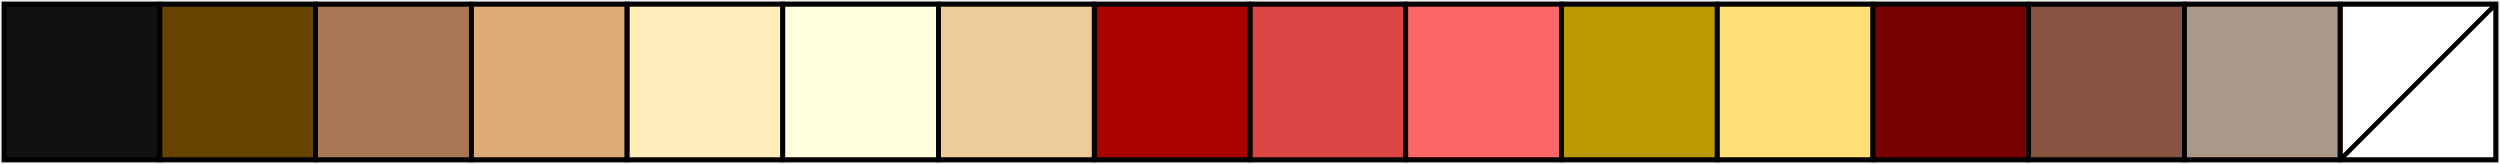
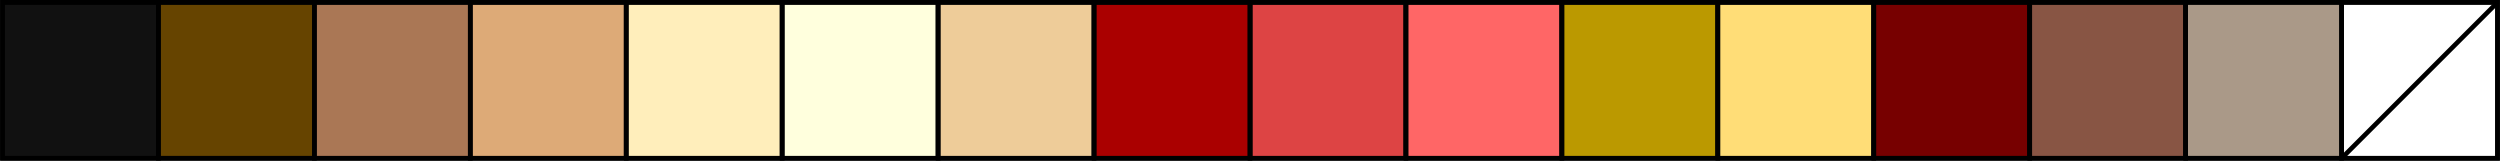
- <svg xmlns="http://www.w3.org/2000/svg" width="80.265mm" height="5.265mm" viewBox="0 0 80.265 5.265" version="1.1" id="svg5">
+ <svg xmlns="http://www.w3.org/2000/svg" width="9.152in" height="0.588in" viewBox="0 0 232.448 14.936" version="1.1" id="svg5">
  <defs id="defs2" />
-   <g id="layer1" transform="translate(-64.98121,-153.2761)">
-     <rect style="fill:#ffffff;fill-opacity:1;stroke:#000000;stroke-width:0.15;stroke-dasharray:none;stroke-opacity:1;stroke-miterlimit:4" id="rect9641-38" width="5" height="5" x="140.113" y="153.408" />
-     <rect style="fill:#dd4444;fill-opacity:1;stroke:#000000;stroke-width:0.15;stroke-dasharray:none;stroke-opacity:1;stroke-miterlimit:4" id="rect9641" width="5" height="5" x="105.113" y="153.408" />
-     <rect style="fill:#ff6666;fill-opacity:1;stroke:#000000;stroke-width:0.15;stroke-dasharray:none;stroke-opacity:1;stroke-miterlimit:4" id="rect9641-0" width="5" height="5" x="110.114" y="153.408" />
-     <rect style="fill:#bb9900;fill-opacity:1;stroke:#000000;stroke-width:0.15;stroke-dasharray:none;stroke-opacity:1;stroke-miterlimit:4" id="rect9641-3" width="5" height="5" x="115.114" y="153.408" />
-     <rect style="fill:#ffdd77;fill-opacity:1;stroke:#000000;stroke-width:0.15;stroke-dasharray:none;stroke-opacity:1;stroke-miterlimit:4" id="rect9641-6" width="5" height="5" x="120.114" y="153.408" />
-     <rect style="fill:#770000;fill-opacity:1;stroke:#000000;stroke-width:0.15;stroke-dasharray:none;stroke-opacity:1;stroke-miterlimit:4" id="rect9641-05" width="5" height="5" x="125.114" y="153.408" />
-     <rect style="fill:#885544;fill-opacity:1;stroke:#000000;stroke-width:0.15;stroke-dasharray:none;stroke-opacity:1;stroke-miterlimit:4" id="rect9641-1" width="5" height="5" x="130.113" y="153.408" />
-     <rect style="fill:#aa9988;fill-opacity:1;stroke:#000000;stroke-width:0.15;stroke-dasharray:none;stroke-opacity:1;stroke-miterlimit:4" id="rect9641-8" width="5" height="5" x="135.113" y="153.408" />
-     <rect style="fill:#111111;fill-opacity:1;stroke:#000000;stroke-width:0.15;stroke-dasharray:none;stroke-opacity:1;stroke-miterlimit:4" id="rect9641-08" width="5" height="5" x="65.113" y="153.408" />
-     <rect style="fill:#664400;fill-opacity:1;stroke:#000000;stroke-width:0.15;stroke-dasharray:none;stroke-opacity:1;stroke-miterlimit:4" id="rect9641-0-6" width="5" height="5" x="70.113" y="153.408" />
-     <rect style="fill:#aa7755;fill-opacity:1;stroke:#000000;stroke-width:0.15;stroke-dasharray:none;stroke-opacity:1;stroke-miterlimit:4" id="rect9641-3-0" width="5" height="5" x="75.113" y="153.408" />
-     <rect style="fill:#ddaa77;fill-opacity:1;stroke:#000000;stroke-width:0.15;stroke-dasharray:none;stroke-opacity:1;stroke-miterlimit:4" id="rect9641-6-7" width="5" height="5" x="80.114" y="153.408" />
-     <rect style="fill:#ffeebb;fill-opacity:1;stroke:#000000;stroke-width:0.15;stroke-dasharray:none;stroke-opacity:1;stroke-miterlimit:4" id="rect9641-05-6" width="5" height="5" x="85.114" y="153.408" />
-     <rect style="fill:#ffffdd;fill-opacity:1;stroke:#000000;stroke-width:0.15;stroke-dasharray:none;stroke-opacity:1;stroke-miterlimit:4" id="rect9641-1-8" width="5" height="5" x="90.113" y="153.408" />
-     <rect style="fill:#eecc99;fill-opacity:1;stroke:#000000;stroke-width:0.15;stroke-dasharray:none;stroke-opacity:1;stroke-miterlimit:4" id="rect9641-8-7" width="5" height="5" x="95.113" y="153.408" />
-     <rect style="fill:#aa0000;fill-opacity:1;stroke:#000000;stroke-width:0.15;stroke-dasharray:none;stroke-opacity:1;stroke-miterlimit:4" id="rect9641-38-3" width="5" height="5" x="100.113" y="153.408" />
-     <path style="fill:none;stroke:#000000;stroke-width:0.15;stroke-opacity:1;stroke-miterlimit:4;stroke-dasharray:none" d="m 70.114,153.408 v 5" id="path1049" />
-     <path style="fill:none;stroke:#000000;stroke-width:0.15;stroke-opacity:1;stroke-miterlimit:4;stroke-dasharray:none" d="m 75.114,153.408 v 5" id="path1051" />
-     <path style="fill:none;stroke:#000000;stroke-width:0.15;stroke-opacity:1;stroke-miterlimit:4;stroke-dasharray:none" d="m 80.114,153.408 v 5" id="path1053" />
-     <path style="fill:none;stroke:#000000;stroke-width:0.15;stroke-opacity:1;stroke-miterlimit:4;stroke-dasharray:none" d="m 85.114,153.408 v 5" id="path1055" />
-     <path style="fill:none;stroke:#000000;stroke-width:0.15;stroke-opacity:1;stroke-miterlimit:4;stroke-dasharray:none" d="m 90.114,153.408 v 5" id="path1057" />
-     <path style="fill:none;stroke:#000000;stroke-width:0.15;stroke-opacity:1;stroke-miterlimit:4;stroke-dasharray:none" d="m 95.114,153.408 v 5" id="path1059" />
-     <path style="fill:none;stroke:#000000;stroke-width:0.15;stroke-opacity:1;stroke-miterlimit:4;stroke-dasharray:none" d="m 100.114,153.408 v 5" id="path1061" />
-     <path style="fill:none;stroke:#000000;stroke-width:0.15;stroke-opacity:1;stroke-miterlimit:4;stroke-dasharray:none" d="m 105.114,153.408 v 5" id="path1063" />
-     <path style="fill:none;stroke:#000000;stroke-width:0.15;stroke-opacity:1;stroke-miterlimit:4;stroke-dasharray:none" d="m 110.114,153.408 v 5" id="path1065" />
-     <path style="fill:none;stroke:#000000;stroke-width:0.15;stroke-opacity:1;stroke-miterlimit:4;stroke-dasharray:none" d="m 115.114,153.408 v 5" id="path1067" />
-     <path style="fill:none;stroke:#000000;stroke-width:0.15;stroke-opacity:1;stroke-miterlimit:4;stroke-dasharray:none" d="m 120.114,153.408 v 5" id="path1069" />
-     <path style="fill:none;stroke:#000000;stroke-width:0.15;stroke-opacity:1;stroke-miterlimit:4;stroke-dasharray:none" d="m 125.114,153.408 v 5" id="path1071" />
-     <path style="fill:none;stroke:#000000;stroke-width:0.15;stroke-opacity:1;stroke-miterlimit:4;stroke-dasharray:none" d="m 130.113,153.408 v 5" id="path1073" />
-     <path style="fill:none;stroke:#000000;stroke-width:0.15;stroke-opacity:1;stroke-miterlimit:4;stroke-dasharray:none" d="m 135.113,153.408 v 5" id="path1075" />
-     <path style="fill:none;stroke:#000000;stroke-width:0.15;stroke-opacity:1;stroke-miterlimit:4;stroke-dasharray:none" d="m 140.113,153.408 v 5" id="path1077" />
-     <path style="fill:none;stroke:#000000;stroke-width:0.15;stroke-opacity:1;stroke-miterlimit:4;stroke-dasharray:none" d="m 145.113,153.408 -5,5" id="path1077-2" />
-     <g id="g1081" transform="translate(65.1135,153.4084)" style="stroke-width:0.15;stroke-miterlimit:4;stroke-dasharray:none" />
-     <rect x="65.114" y="153.408" width="80" height="5" style="fill:none;stroke:#000000;stroke-width:0.15;stroke-opacity:1;stroke-miterlimit:4;stroke-dasharray:none" id="rect1083" />
+   <g id="layer1" transform="translate(-65.03848,-153.3334)">
+     <rect style="fill:#ffffff;fill-opacity:1;stroke:#000000;stroke-width:0.435;stroke-miterlimit:4;stroke-dasharray:none;stroke-opacity:1" id="rect9641-38" width="14.501" height="14.501" x="282.768" y="153.551" />
+     <rect style="fill:#dd4444;fill-opacity:1;stroke:#000000;stroke-width:0.435;stroke-miterlimit:4;stroke-dasharray:none;stroke-opacity:1" id="rect9641" width="14.501" height="14.501" x="181.263" y="153.551" />
+     <rect style="fill:#ff6666;fill-opacity:1;stroke:#000000;stroke-width:0.435;stroke-miterlimit:4;stroke-dasharray:none;stroke-opacity:1" id="rect9641-0" width="14.501" height="14.501" x="195.763" y="153.551" />
+     <rect style="fill:#bb9900;fill-opacity:1;stroke:#000000;stroke-width:0.435;stroke-miterlimit:4;stroke-dasharray:none;stroke-opacity:1" id="rect9641-3" width="14.501" height="14.501" x="210.264" y="153.551" />
+     <rect style="fill:#ffdd77;fill-opacity:1;stroke:#000000;stroke-width:0.435;stroke-miterlimit:4;stroke-dasharray:none;stroke-opacity:1" id="rect9641-6" width="14.501" height="14.501" x="224.765" y="153.551" />
+     <rect style="fill:#770000;fill-opacity:1;stroke:#000000;stroke-width:0.435;stroke-miterlimit:4;stroke-dasharray:none;stroke-opacity:1" id="rect9641-05" width="14.501" height="14.501" x="239.266" y="153.551" />
+     <rect style="fill:#885544;fill-opacity:1;stroke:#000000;stroke-width:0.435;stroke-miterlimit:4;stroke-dasharray:none;stroke-opacity:1" id="rect9641-1" width="14.501" height="14.501" x="253.767" y="153.551" />
+     <rect style="fill:#aa9988;fill-opacity:1;stroke:#000000;stroke-width:0.435;stroke-miterlimit:4;stroke-dasharray:none;stroke-opacity:1" id="rect9641-8" width="14.501" height="14.501" x="268.268" y="153.551" />
+     <rect style="fill:#111111;fill-opacity:1;stroke:#000000;stroke-width:0.435;stroke-miterlimit:4;stroke-dasharray:none;stroke-opacity:1" id="rect9641-08" width="14.501" height="14.501" x="65.256" y="153.551" />
+     <rect style="fill:#664400;fill-opacity:1;stroke:#000000;stroke-width:0.435;stroke-miterlimit:4;stroke-dasharray:none;stroke-opacity:1" id="rect9641-0-6" width="14.501" height="14.501" x="79.757" y="153.551" />
+     <rect style="fill:#aa7755;fill-opacity:1;stroke:#000000;stroke-width:0.435;stroke-miterlimit:4;stroke-dasharray:none;stroke-opacity:1" id="rect9641-3-0" width="14.501" height="14.501" x="94.258" y="153.551" />
+     <rect style="fill:#ddaa77;fill-opacity:1;stroke:#000000;stroke-width:0.435;stroke-miterlimit:4;stroke-dasharray:none;stroke-opacity:1" id="rect9641-6-7" width="14.501" height="14.501" x="108.759" y="153.551" />
+     <rect style="fill:#ffeebb;fill-opacity:1;stroke:#000000;stroke-width:0.435;stroke-miterlimit:4;stroke-dasharray:none;stroke-opacity:1" id="rect9641-05-6" width="14.501" height="14.501" x="123.259" y="153.551" />
+     <rect style="fill:#ffffdd;fill-opacity:1;stroke:#000000;stroke-width:0.435;stroke-miterlimit:4;stroke-dasharray:none;stroke-opacity:1" id="rect9641-1-8" width="14.501" height="14.501" x="137.76" y="153.551" />
+     <rect style="fill:#eecc99;fill-opacity:1;stroke:#000000;stroke-width:0.435;stroke-miterlimit:4;stroke-dasharray:none;stroke-opacity:1" id="rect9641-8-7" width="14.501" height="14.501" x="152.261" y="153.551" />
+     <rect style="fill:#aa0000;fill-opacity:1;stroke:#000000;stroke-width:0.435;stroke-miterlimit:4;stroke-dasharray:none;stroke-opacity:1" id="rect9641-38-3" width="14.501" height="14.501" x="166.762" y="153.551" />
+     <path style="fill:none;stroke:#000000;stroke-width:0.435;stroke-miterlimit:4;stroke-dasharray:none;stroke-opacity:1" d="m 79.757,153.551 v 14.501" id="path1049" />
+     <path style="fill:none;stroke:#000000;stroke-width:0.435;stroke-miterlimit:4;stroke-dasharray:none;stroke-opacity:1" d="m 94.258,153.551 v 14.501" id="path1051" />
+     <path style="fill:none;stroke:#000000;stroke-width:0.435;stroke-miterlimit:4;stroke-dasharray:none;stroke-opacity:1" d="m 108.759,153.551 v 14.501" id="path1053" />
+     <path style="fill:none;stroke:#000000;stroke-width:0.435;stroke-miterlimit:4;stroke-dasharray:none;stroke-opacity:1" d="m 123.259,153.551 v 14.501" id="path1055" />
+     <path style="fill:none;stroke:#000000;stroke-width:0.435;stroke-miterlimit:4;stroke-dasharray:none;stroke-opacity:1" d="m 137.76,153.551 v 14.501" id="path1057" />
+     <path style="fill:none;stroke:#000000;stroke-width:0.435;stroke-miterlimit:4;stroke-dasharray:none;stroke-opacity:1" d="m 152.261,153.551 v 14.501" id="path1059" />
+     <path style="fill:none;stroke:#000000;stroke-width:0.435;stroke-miterlimit:4;stroke-dasharray:none;stroke-opacity:1" d="m 166.762,153.551 v 14.501" id="path1061" />
+     <path style="fill:none;stroke:#000000;stroke-width:0.435;stroke-miterlimit:4;stroke-dasharray:none;stroke-opacity:1" d="m 181.263,153.551 v 14.501" id="path1063" />
+     <path style="fill:none;stroke:#000000;stroke-width:0.435;stroke-miterlimit:4;stroke-dasharray:none;stroke-opacity:1" d="m 195.763,153.551 v 14.501" id="path1065" />
+     <path style="fill:none;stroke:#000000;stroke-width:0.435;stroke-miterlimit:4;stroke-dasharray:none;stroke-opacity:1" d="m 210.264,153.551 v 14.501" id="path1067" />
+     <path style="fill:none;stroke:#000000;stroke-width:0.435;stroke-miterlimit:4;stroke-dasharray:none;stroke-opacity:1" d="m 224.765,153.551 v 14.501" id="path1069" />
+     <path style="fill:none;stroke:#000000;stroke-width:0.435;stroke-miterlimit:4;stroke-dasharray:none;stroke-opacity:1" d="m 239.266,153.551 v 14.501" id="path1071" />
+     <path style="fill:none;stroke:#000000;stroke-width:0.435;stroke-miterlimit:4;stroke-dasharray:none;stroke-opacity:1" d="m 253.767,153.551 v 14.501" id="path1073" />
+     <path style="fill:none;stroke:#000000;stroke-width:0.435;stroke-miterlimit:4;stroke-dasharray:none;stroke-opacity:1" d="m 268.268,153.551 v 14.501" id="path1075" />
+     <path style="fill:none;stroke:#000000;stroke-width:0.435;stroke-miterlimit:4;stroke-dasharray:none;stroke-opacity:1" d="m 282.768,153.551 v 14.501" id="path1077" />
+     <path style="fill:none;stroke:#000000;stroke-width:0.435;stroke-miterlimit:4;stroke-dasharray:none;stroke-opacity:1" d="m 297.269,153.551 -14.501,14.501" id="path1077-2" />
+     <g id="g1081" transform="matrix(2.900165,0,0,2.900165,65.25605,153.5509)" style="stroke-width:0.15;stroke-miterlimit:4;stroke-dasharray:none" />
+     <rect x="65.256" y="153.551" width="232.013" height="14.501" style="fill:none;stroke:#000000;stroke-width:0.435;stroke-miterlimit:4;stroke-dasharray:none;stroke-opacity:1" id="rect1083" />
  </g>
</svg>
